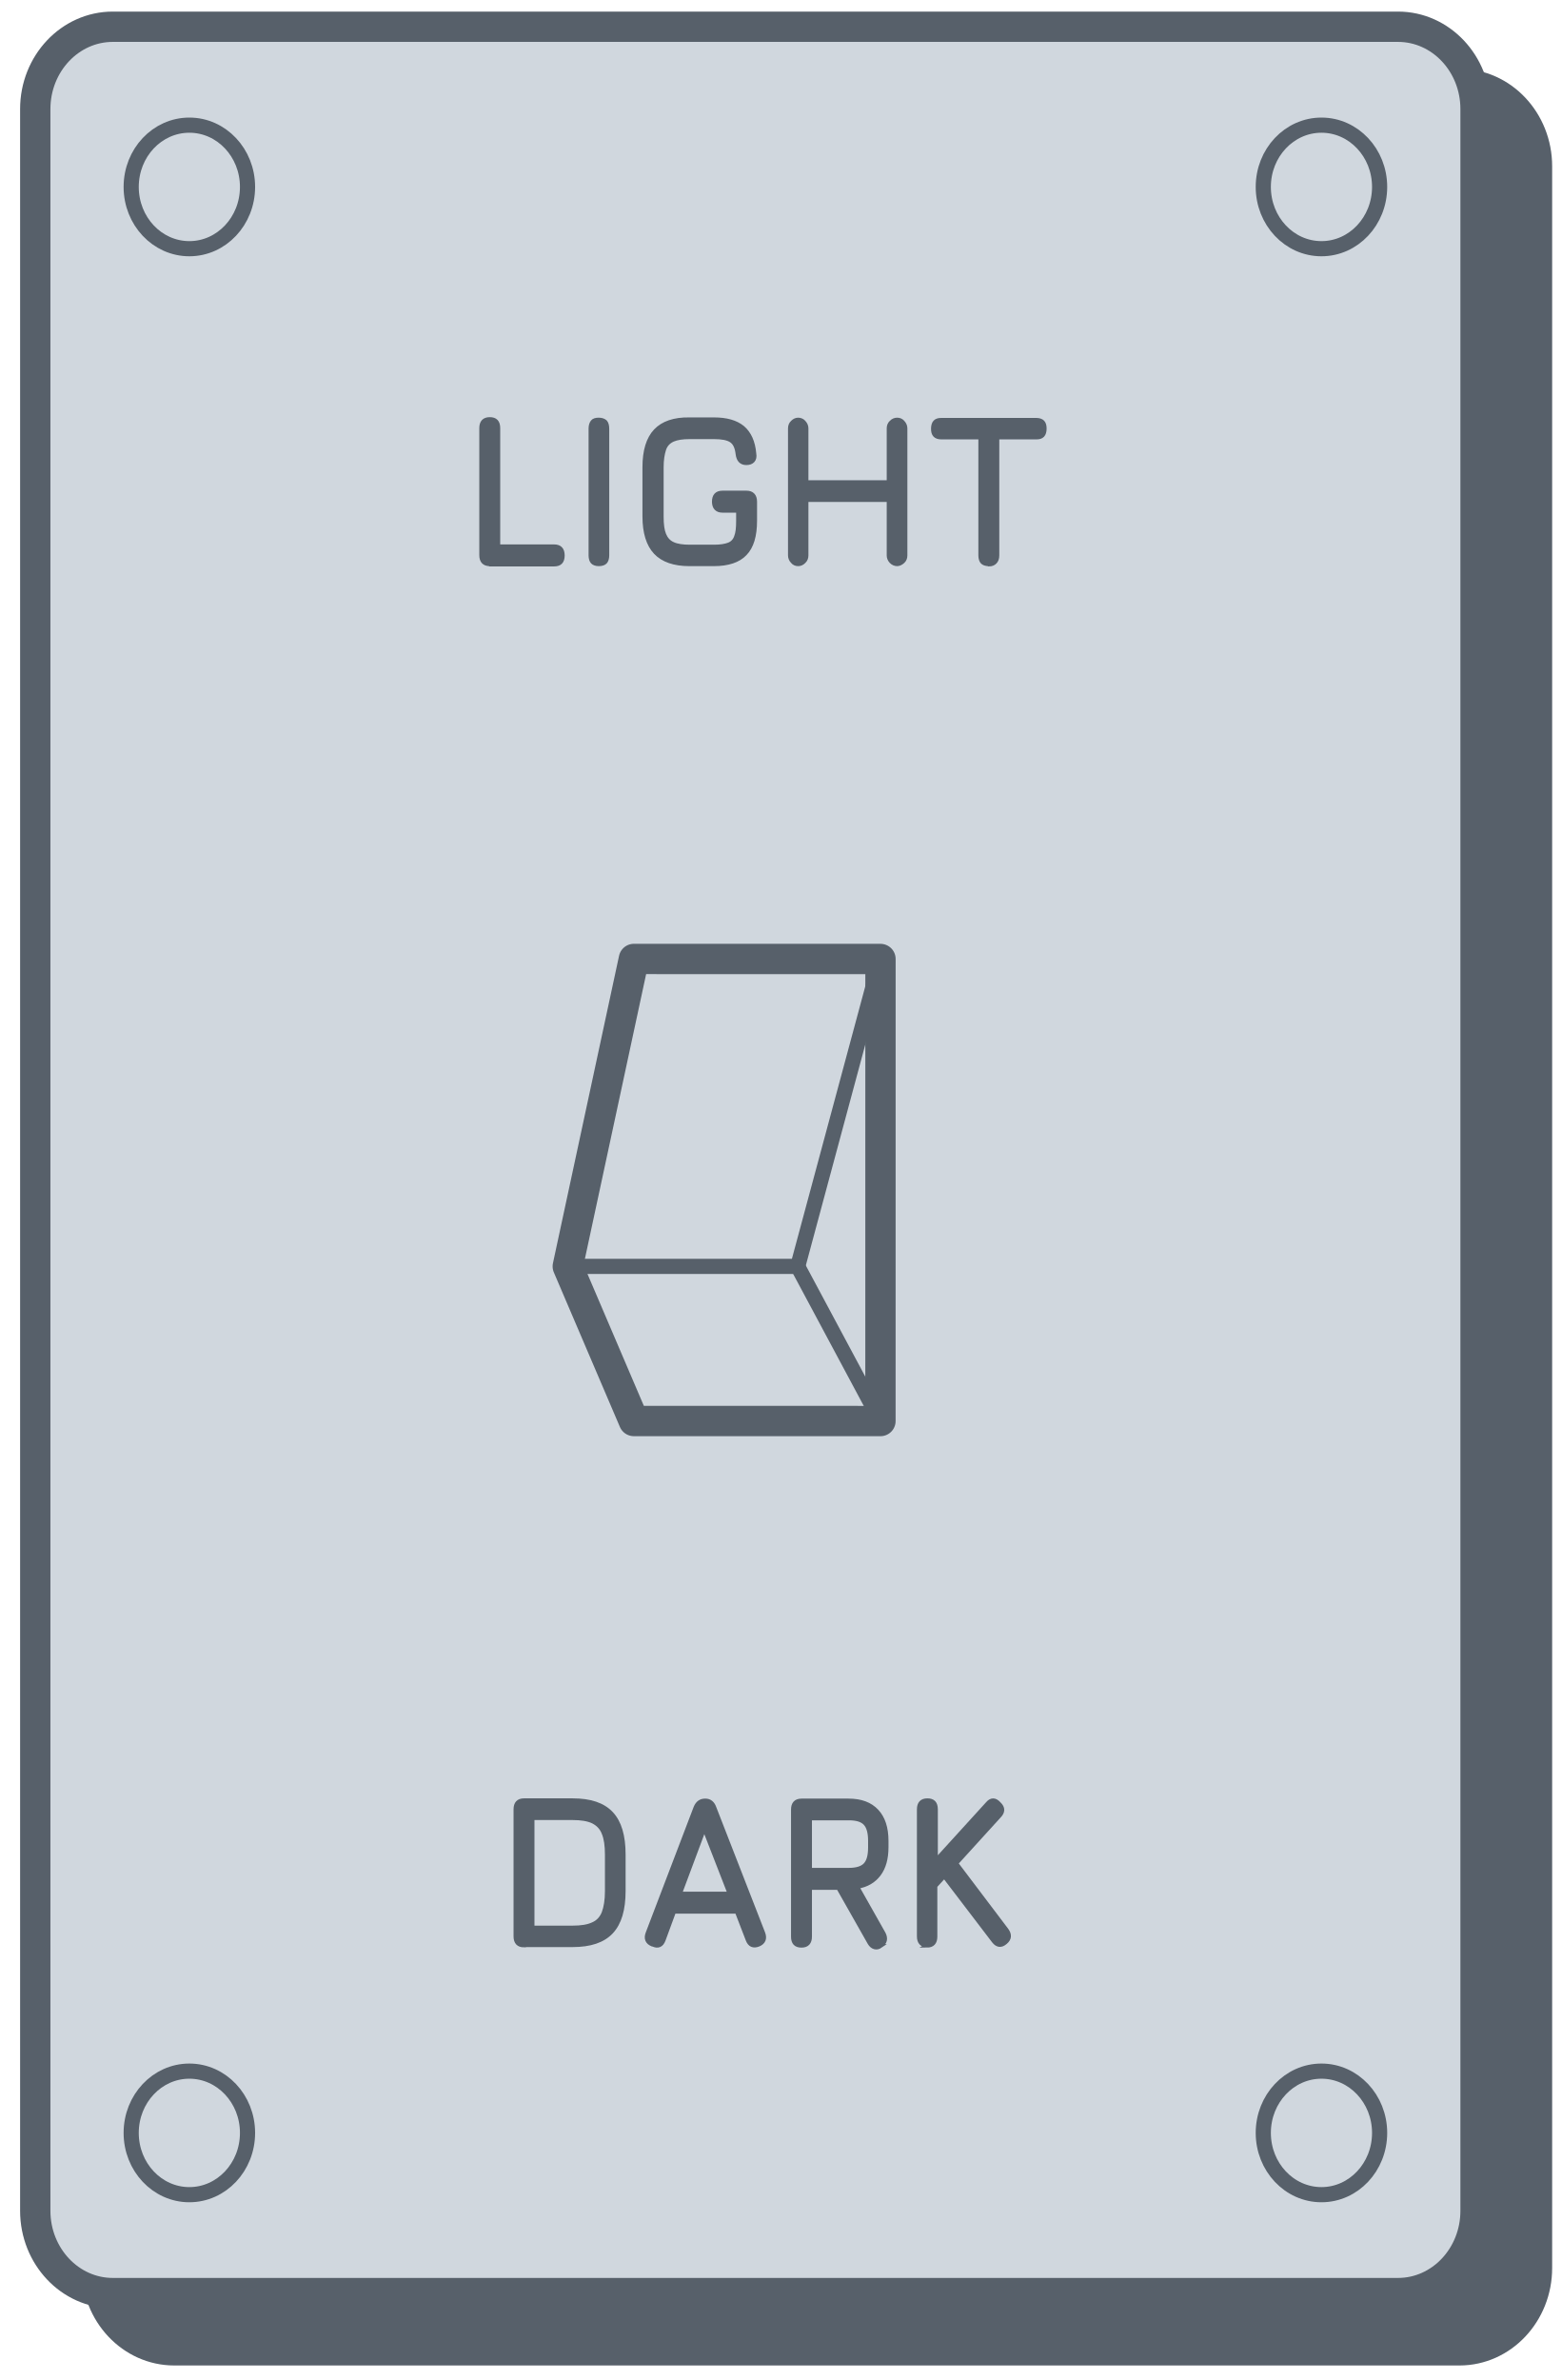
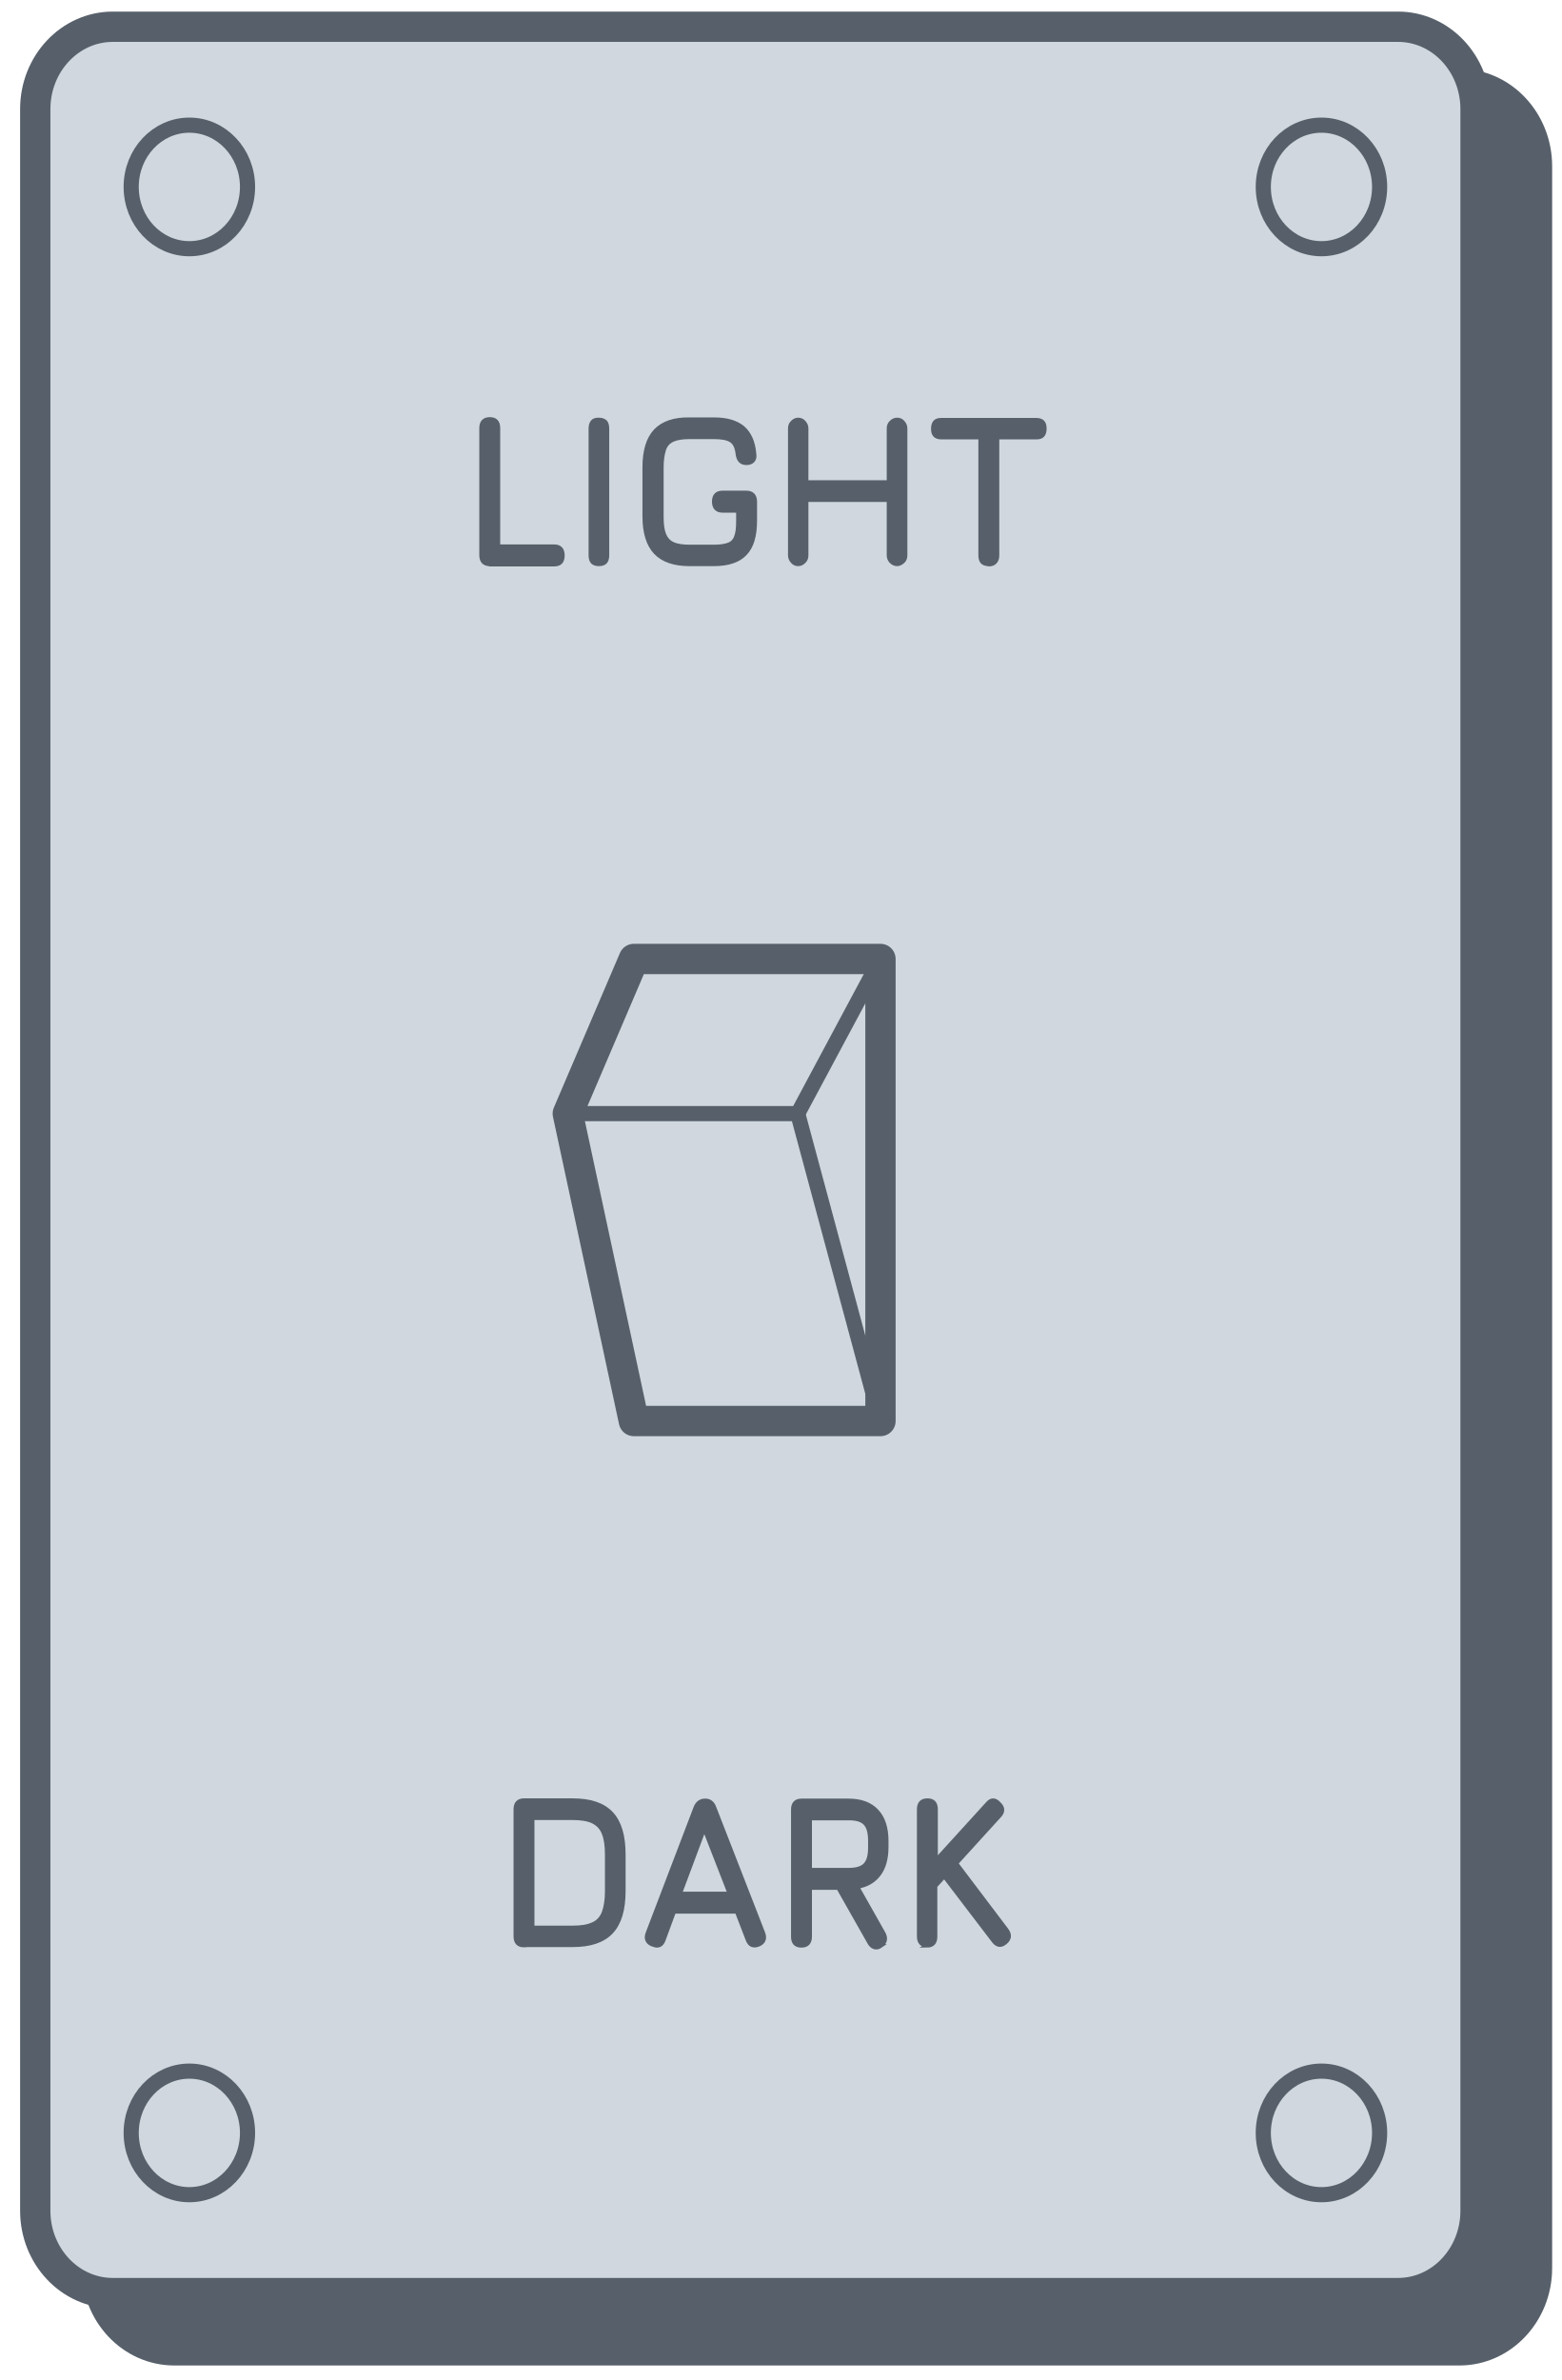
<svg xmlns="http://www.w3.org/2000/svg" preserveAspectRatio="none" overflow="visible" style="display: block;" width="103" height="157" viewBox="0 0 103 157" fill="none">
  <g id="toggle-light">
    <path id="Vector" d="M96.288 5.539H11.496C8.67 5.539 6.379 7.972 6.379 10.972V149.609C6.379 152.609 8.67 155.042 11.496 155.042H96.288C99.114 155.042 101.405 152.609 101.405 149.609V10.972C101.405 7.972 99.114 5.539 96.288 5.539Z" fill="#57606a" stroke="#57606a" stroke-width="2" stroke-miterlimit="10" />
    <path id="Vector_2" d="M92.235 1.764H7.443C4.617 1.764 2.326 4.197 2.326 7.197V145.834C2.326 148.834 4.617 151.267 7.443 151.267H92.235C95.061 151.267 97.352 148.834 97.352 145.834V7.197C97.352 4.197 95.061 1.764 92.235 1.764Z" fill="#d0d7de" stroke="#57606a" stroke-width="2" stroke-miterlimit="10" />
    <path id="Vector_3" d="M32.312 37.221C31.947 37.221 31.747 37.027 31.747 36.622V28.242C31.747 27.854 31.93 27.643 32.312 27.643C32.694 27.643 32.877 27.837 32.877 28.242V36.039H36.565C36.931 36.039 37.13 36.233 37.13 36.639C37.13 37.045 36.947 37.239 36.565 37.239H32.329L32.312 37.221Z" fill="#57606a" />
    <path id="Vector_4" d="M39.505 37.221C39.323 37.221 39.173 37.168 39.09 37.08C39.007 36.992 38.957 36.833 38.957 36.639V28.278C38.957 28.066 39.007 27.925 39.09 27.819C39.173 27.713 39.323 27.678 39.505 27.678C39.688 27.678 39.838 27.731 39.937 27.819C40.02 27.907 40.07 28.066 40.07 28.278V36.639C40.07 36.833 40.02 36.992 39.937 37.08C39.854 37.168 39.705 37.221 39.505 37.221Z" fill="#57606a" />
    <path id="Vector_5" d="M45.486 37.221C44.473 37.221 43.725 36.957 43.243 36.445C42.762 35.934 42.512 35.14 42.512 34.064V30.818C42.512 29.724 42.762 28.93 43.243 28.419C43.725 27.907 44.473 27.643 45.486 27.66H47.098C47.928 27.66 48.559 27.837 49.008 28.207C49.44 28.578 49.706 29.142 49.772 29.936C49.806 30.13 49.772 30.289 49.673 30.395C49.573 30.5 49.44 30.553 49.241 30.553C48.908 30.553 48.709 30.359 48.659 29.953C48.609 29.512 48.477 29.23 48.244 29.072C48.011 28.913 47.629 28.842 47.114 28.842H45.503C45.038 28.842 44.672 28.895 44.39 29.018C44.124 29.142 43.925 29.336 43.825 29.636C43.725 29.936 43.659 30.324 43.659 30.835V34.081C43.659 34.593 43.709 34.981 43.825 35.263C43.941 35.545 44.124 35.757 44.406 35.881C44.672 36.004 45.054 36.057 45.519 36.057H47.114C47.529 36.057 47.845 36.004 48.078 35.916C48.31 35.828 48.477 35.651 48.559 35.404C48.659 35.157 48.692 34.822 48.692 34.364V33.693H47.662C47.297 33.693 47.098 33.482 47.098 33.093C47.098 32.705 47.28 32.494 47.662 32.494H49.257C49.623 32.494 49.822 32.705 49.822 33.093V34.346C49.822 35.352 49.606 36.075 49.158 36.533C48.726 36.992 48.028 37.221 47.098 37.221H45.503H45.486Z" fill="#57606a" />
    <path id="Vector_6" d="M52.663 37.221C52.513 37.221 52.38 37.168 52.281 37.045C52.164 36.922 52.115 36.78 52.115 36.639V28.26C52.115 28.101 52.164 27.96 52.281 27.854C52.397 27.731 52.53 27.678 52.663 27.678C52.796 27.678 52.945 27.731 53.045 27.854C53.161 27.978 53.211 28.119 53.211 28.26V31.806H58.627V28.26C58.627 28.101 58.677 27.96 58.793 27.854C58.909 27.731 59.042 27.678 59.192 27.678C59.341 27.678 59.474 27.731 59.574 27.854C59.69 27.978 59.74 28.119 59.74 28.26V36.639C59.74 36.798 59.69 36.939 59.574 37.045C59.458 37.151 59.325 37.221 59.192 37.221C59.059 37.221 58.909 37.168 58.793 37.045C58.677 36.922 58.627 36.78 58.627 36.639V32.988H53.211V36.639C53.211 36.798 53.161 36.939 53.045 37.045C52.929 37.168 52.796 37.221 52.663 37.221Z" fill="#57606a" />
    <path id="Vector_7" d="M65.222 37.221C65.04 37.221 64.89 37.168 64.807 37.08C64.724 36.992 64.674 36.833 64.674 36.639V28.86H62.099C61.916 28.86 61.767 28.807 61.684 28.719C61.584 28.613 61.551 28.472 61.551 28.278C61.551 28.084 61.601 27.925 61.684 27.837C61.783 27.731 61.916 27.695 62.099 27.695H68.379C68.561 27.695 68.711 27.748 68.794 27.837C68.894 27.942 68.927 28.084 68.927 28.278C68.927 28.472 68.877 28.631 68.794 28.719C68.694 28.825 68.561 28.86 68.379 28.86H65.804V36.639C65.804 36.833 65.754 36.974 65.654 37.08C65.555 37.186 65.422 37.239 65.239 37.239L65.222 37.221Z" fill="#57606a" />
    <path id="Vector_8" d="M32.312 37.221C31.947 37.221 31.747 37.027 31.747 36.622V28.242C31.747 27.854 31.93 27.643 32.312 27.643C32.694 27.643 32.877 27.837 32.877 28.242V36.039H36.565C36.931 36.039 37.13 36.233 37.13 36.639C37.13 37.045 36.947 37.239 36.565 37.239H32.329L32.312 37.221Z" stroke="#57606a" stroke-width="0.25" stroke-miterlimit="10" />
    <path id="Vector_9" d="M39.505 37.221C39.323 37.221 39.173 37.168 39.09 37.08C39.007 36.992 38.957 36.833 38.957 36.639V28.278C38.957 28.066 39.007 27.925 39.09 27.819C39.173 27.713 39.323 27.678 39.505 27.678C39.688 27.678 39.838 27.731 39.937 27.819C40.02 27.907 40.07 28.066 40.07 28.278V36.639C40.07 36.833 40.02 36.992 39.937 37.08C39.854 37.168 39.705 37.221 39.505 37.221Z" stroke="#57606a" stroke-width="0.25" stroke-miterlimit="10" />
    <path id="Vector_10" d="M45.486 37.221C44.473 37.221 43.725 36.957 43.243 36.445C42.762 35.934 42.512 35.14 42.512 34.064V30.818C42.512 29.724 42.762 28.93 43.243 28.419C43.725 27.907 44.473 27.643 45.486 27.66H47.098C47.928 27.66 48.559 27.837 49.008 28.207C49.44 28.578 49.706 29.142 49.772 29.936C49.806 30.13 49.772 30.289 49.673 30.395C49.573 30.5 49.44 30.553 49.241 30.553C48.908 30.553 48.709 30.359 48.659 29.953C48.609 29.512 48.477 29.23 48.244 29.072C48.011 28.913 47.629 28.842 47.114 28.842H45.503C45.038 28.842 44.672 28.895 44.39 29.018C44.124 29.142 43.925 29.336 43.825 29.636C43.725 29.936 43.659 30.324 43.659 30.835V34.081C43.659 34.593 43.709 34.981 43.825 35.263C43.941 35.545 44.124 35.757 44.406 35.881C44.672 36.004 45.054 36.057 45.519 36.057H47.114C47.529 36.057 47.845 36.004 48.078 35.916C48.31 35.828 48.477 35.651 48.559 35.404C48.659 35.157 48.692 34.822 48.692 34.364V33.693H47.662C47.297 33.693 47.098 33.482 47.098 33.093C47.098 32.705 47.28 32.494 47.662 32.494H49.257C49.623 32.494 49.822 32.705 49.822 33.093V34.346C49.822 35.352 49.606 36.075 49.158 36.533C48.726 36.992 48.028 37.221 47.098 37.221H45.503H45.486Z" stroke="#57606a" stroke-width="0.25" stroke-miterlimit="10" />
    <path id="Vector_11" d="M52.663 37.221C52.513 37.221 52.38 37.168 52.281 37.045C52.164 36.922 52.115 36.78 52.115 36.639V28.26C52.115 28.101 52.164 27.96 52.281 27.854C52.397 27.731 52.53 27.678 52.663 27.678C52.796 27.678 52.945 27.731 53.045 27.854C53.161 27.978 53.211 28.119 53.211 28.26V31.806H58.627V28.26C58.627 28.101 58.677 27.96 58.793 27.854C58.909 27.731 59.042 27.678 59.192 27.678C59.341 27.678 59.474 27.731 59.574 27.854C59.69 27.978 59.74 28.119 59.74 28.26V36.639C59.74 36.798 59.69 36.939 59.574 37.045C59.458 37.151 59.325 37.221 59.192 37.221C59.059 37.221 58.909 37.168 58.793 37.045C58.677 36.922 58.627 36.78 58.627 36.639V32.988H53.211V36.639C53.211 36.798 53.161 36.939 53.045 37.045C52.929 37.168 52.796 37.221 52.663 37.221Z" stroke="#57606a" stroke-width="0.25" stroke-miterlimit="10" />
    <path id="Vector_12" d="M65.222 37.221C65.04 37.221 64.89 37.168 64.807 37.08C64.724 36.992 64.674 36.833 64.674 36.639V28.86H62.099C61.916 28.86 61.767 28.807 61.684 28.719C61.584 28.613 61.551 28.472 61.551 28.278C61.551 28.084 61.601 27.925 61.684 27.837C61.783 27.731 61.916 27.695 62.099 27.695H68.379C68.561 27.695 68.711 27.748 68.794 27.837C68.894 27.942 68.927 28.084 68.927 28.278C68.927 28.472 68.877 28.631 68.794 28.719C68.694 28.825 68.561 28.86 68.379 28.86H65.804V36.639C65.804 36.833 65.754 36.974 65.654 37.08C65.555 37.186 65.422 37.239 65.239 37.239L65.222 37.221Z" stroke="#57606a" stroke-width="0.25" stroke-miterlimit="10" />
    <path id="Vector_13" d="M34.571 128.334C34.206 128.334 34.007 128.14 34.007 127.735V119.355C34.007 118.967 34.189 118.756 34.571 118.756H37.778C38.941 118.756 39.788 119.038 40.336 119.62C40.884 120.202 41.15 121.102 41.15 122.337V124.736C41.15 125.97 40.884 126.87 40.336 127.452C39.788 128.034 38.941 128.317 37.778 128.317H34.571V128.334ZM35.136 127.152H37.778C38.343 127.152 38.791 127.082 39.123 126.923C39.456 126.782 39.688 126.517 39.821 126.182C39.954 125.829 40.037 125.353 40.037 124.753V122.354C40.037 121.754 39.971 121.278 39.821 120.925C39.688 120.572 39.439 120.326 39.123 120.167C38.791 120.008 38.343 119.937 37.778 119.937H35.136V127.135V127.152Z" fill="#57606a" />
    <path id="Vector_14" d="M43.044 128.281C42.695 128.14 42.579 127.876 42.728 127.505L45.885 119.232C46.018 118.914 46.234 118.773 46.516 118.773H46.549C46.832 118.773 47.031 118.95 47.131 119.232L50.354 127.505C50.503 127.876 50.387 128.14 50.055 128.281C49.706 128.422 49.457 128.317 49.324 127.964L48.609 126.112H44.473L43.792 127.964C43.659 128.334 43.41 128.44 43.077 128.281H43.044ZM44.888 124.912H48.128L46.466 120.643L44.871 124.912H44.888Z" fill="#57606a" />
    <path id="Vector_15" d="M58.112 128.37C57.962 128.475 57.83 128.493 57.697 128.458C57.564 128.422 57.447 128.317 57.364 128.176L55.304 124.542H53.444V127.752C53.444 128.14 53.261 128.352 52.879 128.352C52.497 128.352 52.314 128.158 52.314 127.752V119.373C52.314 118.985 52.497 118.773 52.879 118.773H55.986C56.8 118.773 57.414 119.002 57.846 119.461C58.278 119.92 58.494 120.572 58.494 121.437V121.86C58.494 122.601 58.328 123.201 57.996 123.642C57.663 124.083 57.198 124.365 56.567 124.471L58.311 127.558C58.477 127.893 58.411 128.158 58.095 128.37H58.112ZM53.444 123.342H56.002C56.501 123.342 56.866 123.236 57.082 123.007C57.298 122.778 57.398 122.407 57.398 121.86V121.437C57.398 120.908 57.298 120.52 57.082 120.29C56.866 120.061 56.517 119.955 56.002 119.955H53.444V123.342Z" fill="#57606a" />
    <path id="Vector_16" d="M61.185 128.334C60.82 128.334 60.62 128.14 60.62 127.735V119.355C60.62 118.967 60.803 118.756 61.185 118.756C61.567 118.756 61.75 118.95 61.75 119.355V122.707L65.139 118.985C65.388 118.685 65.654 118.685 65.92 118.985C66.202 119.249 66.202 119.532 65.92 119.814L63.096 122.919L66.418 127.311C66.651 127.629 66.618 127.911 66.335 128.14C66.053 128.387 65.787 128.352 65.555 128.052L62.298 123.783L61.717 124.418V127.752C61.717 128.14 61.534 128.352 61.152 128.352L61.185 128.334Z" fill="#57606a" />
    <path id="Vector_17" d="M34.571 128.334C34.206 128.334 34.007 128.14 34.007 127.735V119.355C34.007 118.967 34.189 118.756 34.571 118.756H37.778C38.941 118.756 39.788 119.038 40.336 119.62C40.884 120.202 41.15 121.102 41.15 122.337V124.736C41.15 125.97 40.884 126.87 40.336 127.452C39.788 128.034 38.941 128.317 37.778 128.317H34.571V128.334ZM35.136 127.152H37.778C38.343 127.152 38.791 127.082 39.123 126.923C39.456 126.782 39.688 126.517 39.821 126.182C39.954 125.829 40.037 125.353 40.037 124.753V122.354C40.037 121.754 39.971 121.278 39.821 120.925C39.688 120.572 39.439 120.326 39.123 120.167C38.791 120.008 38.343 119.937 37.778 119.937H35.136V127.135V127.152Z" stroke="#57606a" stroke-width="0.25" stroke-miterlimit="10" />
    <path id="Vector_18" d="M43.044 128.281C42.695 128.14 42.579 127.876 42.728 127.505L45.885 119.232C46.018 118.914 46.234 118.773 46.516 118.773H46.549C46.832 118.773 47.031 118.95 47.131 119.232L50.354 127.505C50.503 127.876 50.387 128.14 50.055 128.281C49.706 128.422 49.457 128.317 49.324 127.964L48.609 126.112H44.473L43.792 127.964C43.659 128.334 43.41 128.44 43.077 128.281H43.044ZM44.888 124.912H48.128L46.466 120.643L44.871 124.912H44.888Z" stroke="#57606a" stroke-width="0.25" stroke-miterlimit="10" />
    <path id="Vector_19" d="M58.112 128.37C57.962 128.475 57.83 128.493 57.697 128.458C57.564 128.422 57.447 128.317 57.364 128.176L55.304 124.542H53.444V127.752C53.444 128.14 53.261 128.352 52.879 128.352C52.497 128.352 52.314 128.158 52.314 127.752V119.373C52.314 118.985 52.497 118.773 52.879 118.773H55.986C56.8 118.773 57.414 119.002 57.846 119.461C58.278 119.92 58.494 120.572 58.494 121.437V121.86C58.494 122.601 58.328 123.201 57.996 123.642C57.663 124.083 57.198 124.365 56.567 124.471L58.311 127.558C58.477 127.893 58.411 128.158 58.095 128.37H58.112ZM53.444 123.342H56.002C56.501 123.342 56.866 123.236 57.082 123.007C57.298 122.778 57.398 122.407 57.398 121.86V121.437C57.398 120.908 57.298 120.52 57.082 120.29C56.866 120.061 56.517 119.955 56.002 119.955H53.444V123.342Z" stroke="#57606a" stroke-width="0.25" stroke-miterlimit="10" />
    <path id="Vector_20" d="M61.185 128.334C60.82 128.334 60.62 128.14 60.62 127.735V119.355C60.62 118.967 60.803 118.756 61.185 118.756C61.567 118.756 61.75 118.95 61.75 119.355V122.707L65.139 118.985C65.388 118.685 65.654 118.685 65.92 118.985C66.202 119.249 66.202 119.532 65.92 119.814L63.096 122.919L66.418 127.311C66.651 127.629 66.618 127.911 66.335 128.14C66.053 128.387 65.787 128.352 65.555 128.052L62.298 123.783L61.717 124.418V127.752C61.717 128.14 61.534 128.352 61.152 128.352L61.185 128.334Z" stroke="#57606a" stroke-width="0.25" stroke-miterlimit="10" />
    <path id="Vector_21" d="M12.493 16.406C14.612 16.406 16.331 14.581 16.331 12.331C16.331 10.08 14.612 8.256 12.493 8.256C10.373 8.256 8.655 10.08 8.655 12.331C8.655 14.581 10.373 16.406 12.493 16.406Z" stroke="#57606a" stroke-miterlimit="10" />
    <path id="Vector_22" d="M87.184 16.406C89.304 16.406 91.022 14.581 91.022 12.331C91.022 10.08 89.304 8.256 87.184 8.256C85.065 8.256 83.347 10.08 83.347 12.331C83.347 14.581 85.065 16.406 87.184 16.406Z" stroke="#57606a" stroke-miterlimit="10" />
    <path id="Vector_23" d="M12.493 144.775C14.612 144.775 16.331 142.951 16.331 140.7C16.331 138.45 14.612 136.625 12.493 136.625C10.373 136.625 8.655 138.45 8.655 140.7C8.655 142.951 10.373 144.775 12.493 144.775Z" stroke="#57606a" stroke-miterlimit="10" />
    <path id="Vector_24" d="M87.184 144.775C89.304 144.775 91.022 142.951 91.022 140.7C91.022 138.45 89.304 136.625 87.184 136.625C85.065 136.625 83.347 138.45 83.347 140.7C83.347 142.951 85.065 144.775 87.184 144.775Z" stroke="#57606a" stroke-miterlimit="10" />
    <g id="toggle-switch 1">
-       <path id="Vector_25" d="M41.819 93.739L58.089 93.741L58.091 63.261L41.821 63.259L37.459 83.539L41.819 93.739Z" stroke="#57606a" stroke-width="2" stroke-linejoin="round" />
-       <path id="Vector_26" d="M37.459 83.539L52.63 83.54L58.091 63.261" stroke="#57606a" stroke-linejoin="round" />
-       <path id="Vector_27" d="M58.089 93.741L52.63 83.54" stroke="#57606a" stroke-linejoin="round" />
+       <path id="Vector_25" d="M41.82 63.26H58.09V93.74H41.82L37.46 73.46L41.82 63.26Z" stroke="#57606a" stroke-width="2" stroke-linejoin="round" />
+       <path id="Vector_26" d="M37.46 73.46H52.63L58.09 93.74" stroke="#57606a" stroke-linejoin="round" />
+       <path id="Vector_27" d="M58.09 63.26L52.63 73.46" stroke="#57606a" stroke-linejoin="round" />
    </g>
  </g>
</svg>
